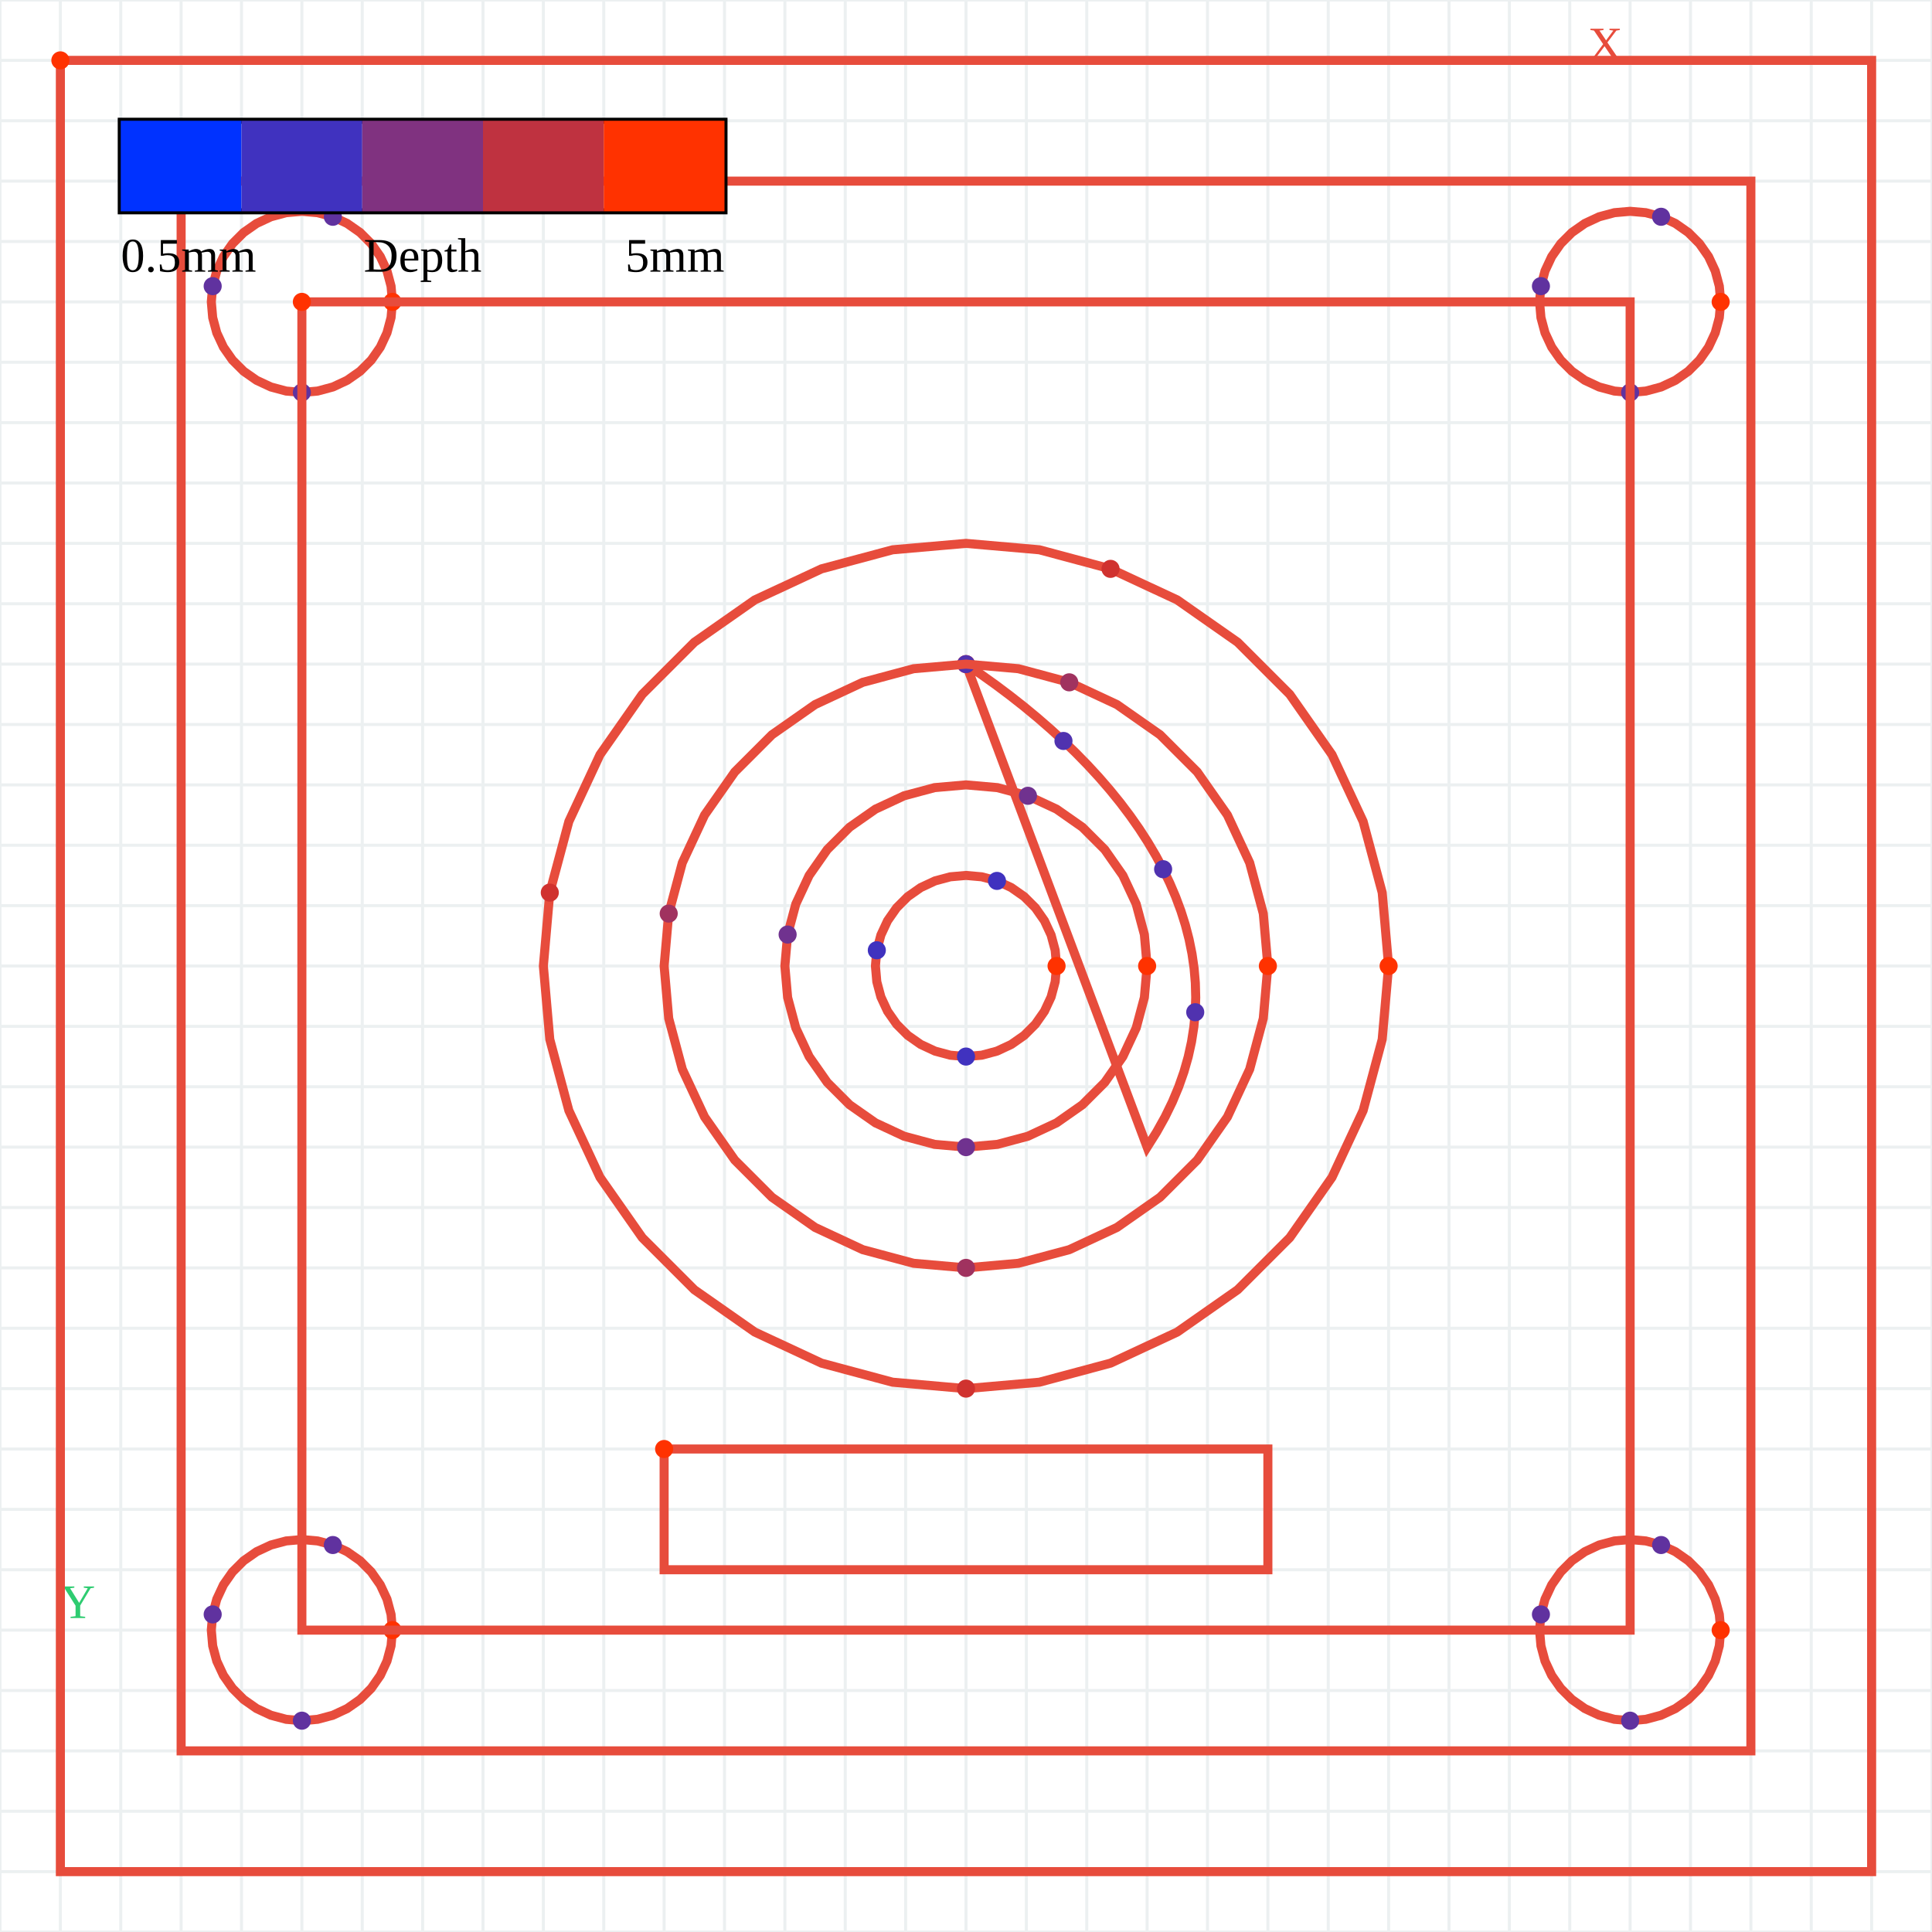
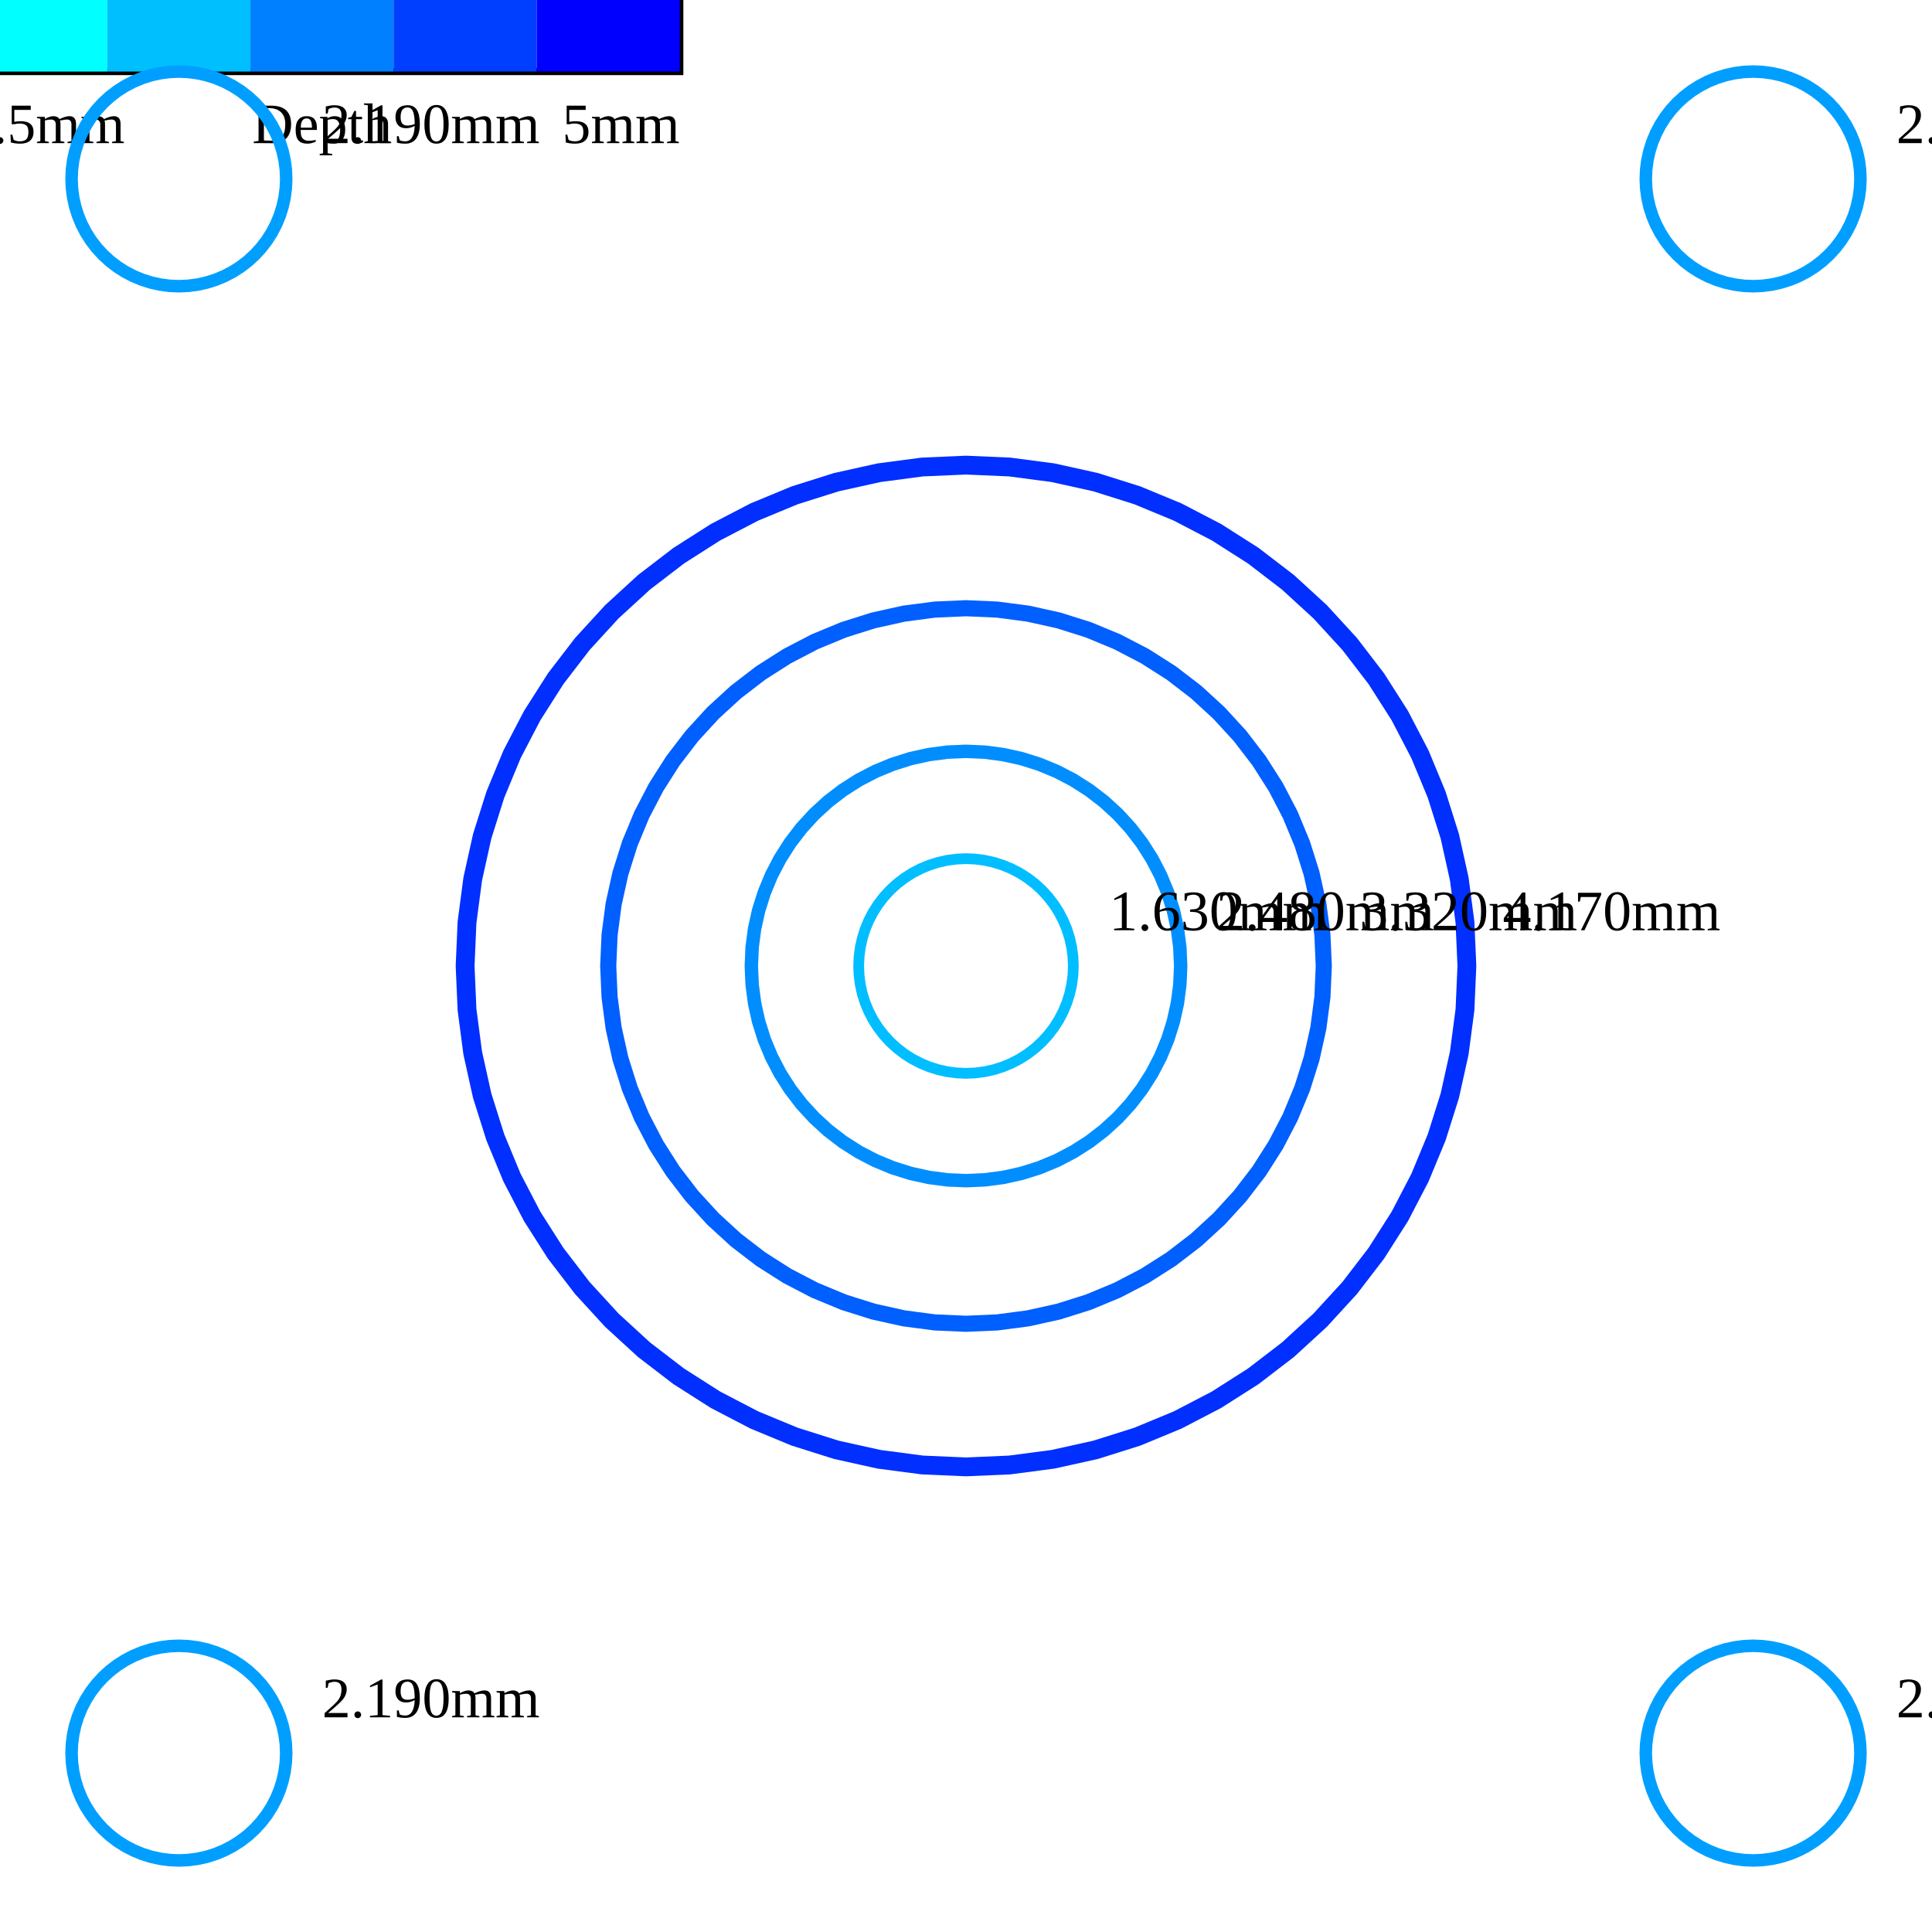
- <svg xmlns="http://www.w3.org/2000/svg" width="100%" height="100%" viewBox="-10 -10 320 320" style="transform: rotateX(45deg) rotateY(45deg); transform-origin: center; transition: transform 0.5s ease;">
+ <svg xmlns="http://www.w3.org/2000/svg" width="100%" height="100%" viewBox="15 15 270 270">
  <style>
-         .toolpath-rapid { stroke: #3498db; stroke-width: 1; fill: none; stroke-dasharray: 5,2; }
-         .toolpath-cut { stroke: #e74c3c; stroke-width: 1.5; fill: none; }
-         .grid-line { stroke: #ecf0f1; stroke-width: 0.5; }
-         .axis-x { stroke: #e74c3c; stroke-width: 1; }
-         .axis-y { stroke: #2ecc71; stroke-width: 1; }
-         .axis-z { stroke: #3498db; stroke-width: 1; }
+         .toolpath { fill: none; stroke-linecap: round; stroke-linejoin: round; }
+         .depth-indicator { font-size: 8px; fill: black; }
+         .origin { stroke: red; stroke-width: 1; }
      </style>
-   <g class="grid">
-     <line class="grid-line" x1="-10" y1="-10" x2="-10" y2="310" />
-     <line class="grid-line" x1="0" y1="-10" x2="0" y2="310" />
-     <line class="grid-line" x1="10" y1="-10" x2="10" y2="310" />
-     <line class="grid-line" x1="20" y1="-10" x2="20" y2="310" />
-     <line class="grid-line" x1="30" y1="-10" x2="30" y2="310" />
-     <line class="grid-line" x1="40" y1="-10" x2="40" y2="310" />
-     <line class="grid-line" x1="50" y1="-10" x2="50" y2="310" />
-     <line class="grid-line" x1="60" y1="-10" x2="60" y2="310" />
-     <line class="grid-line" x1="70" y1="-10" x2="70" y2="310" />
-     <line class="grid-line" x1="80" y1="-10" x2="80" y2="310" />
-     <line class="grid-line" x1="90" y1="-10" x2="90" y2="310" />
-     <line class="grid-line" x1="100" y1="-10" x2="100" y2="310" />
-     <line class="grid-line" x1="110" y1="-10" x2="110" y2="310" />
-     <line class="grid-line" x1="120" y1="-10" x2="120" y2="310" />
-     <line class="grid-line" x1="130" y1="-10" x2="130" y2="310" />
-     <line class="grid-line" x1="140" y1="-10" x2="140" y2="310" />
-     <line class="grid-line" x1="150" y1="-10" x2="150" y2="310" />
-     <line class="grid-line" x1="160" y1="-10" x2="160" y2="310" />
-     <line class="grid-line" x1="170" y1="-10" x2="170" y2="310" />
-     <line class="grid-line" x1="180" y1="-10" x2="180" y2="310" />
-     <line class="grid-line" x1="190" y1="-10" x2="190" y2="310" />
-     <line class="grid-line" x1="200" y1="-10" x2="200" y2="310" />
-     <line class="grid-line" x1="210" y1="-10" x2="210" y2="310" />
-     <line class="grid-line" x1="220" y1="-10" x2="220" y2="310" />
-     <line class="grid-line" x1="230" y1="-10" x2="230" y2="310" />
-     <line class="grid-line" x1="240" y1="-10" x2="240" y2="310" />
-     <line class="grid-line" x1="250" y1="-10" x2="250" y2="310" />
-     <line class="grid-line" x1="260" y1="-10" x2="260" y2="310" />
-     <line class="grid-line" x1="270" y1="-10" x2="270" y2="310" />
-     <line class="grid-line" x1="280" y1="-10" x2="280" y2="310" />
-     <line class="grid-line" x1="290" y1="-10" x2="290" y2="310" />
-     <line class="grid-line" x1="300" y1="-10" x2="300" y2="310" />
-     <line class="grid-line" x1="310" y1="-10" x2="310" y2="310" />
-     <line class="grid-line" x1="-10" y1="-10" x2="310" y2="-10" />
-     <line class="grid-line" x1="-10" y1="0" x2="310" y2="0" />
-     <line class="grid-line" x1="-10" y1="10" x2="310" y2="10" />
-     <line class="grid-line" x1="-10" y1="20" x2="310" y2="20" />
-     <line class="grid-line" x1="-10" y1="30" x2="310" y2="30" />
-     <line class="grid-line" x1="-10" y1="40" x2="310" y2="40" />
-     <line class="grid-line" x1="-10" y1="50" x2="310" y2="50" />
-     <line class="grid-line" x1="-10" y1="60" x2="310" y2="60" />
-     <line class="grid-line" x1="-10" y1="70" x2="310" y2="70" />
-     <line class="grid-line" x1="-10" y1="80" x2="310" y2="80" />
-     <line class="grid-line" x1="-10" y1="90" x2="310" y2="90" />
-     <line class="grid-line" x1="-10" y1="100" x2="310" y2="100" />
-     <line class="grid-line" x1="-10" y1="110" x2="310" y2="110" />
-     <line class="grid-line" x1="-10" y1="120" x2="310" y2="120" />
-     <line class="grid-line" x1="-10" y1="130" x2="310" y2="130" />
-     <line class="grid-line" x1="-10" y1="140" x2="310" y2="140" />
-     <line class="grid-line" x1="-10" y1="150" x2="310" y2="150" />
-     <line class="grid-line" x1="-10" y1="160" x2="310" y2="160" />
-     <line class="grid-line" x1="-10" y1="170" x2="310" y2="170" />
-     <line class="grid-line" x1="-10" y1="180" x2="310" y2="180" />
-     <line class="grid-line" x1="-10" y1="190" x2="310" y2="190" />
-     <line class="grid-line" x1="-10" y1="200" x2="310" y2="200" />
-     <line class="grid-line" x1="-10" y1="210" x2="310" y2="210" />
-     <line class="grid-line" x1="-10" y1="220" x2="310" y2="220" />
-     <line class="grid-line" x1="-10" y1="230" x2="310" y2="230" />
-     <line class="grid-line" x1="-10" y1="240" x2="310" y2="240" />
-     <line class="grid-line" x1="-10" y1="250" x2="310" y2="250" />
-     <line class="grid-line" x1="-10" y1="260" x2="310" y2="260" />
-     <line class="grid-line" x1="-10" y1="270" x2="310" y2="270" />
-     <line class="grid-line" x1="-10" y1="280" x2="310" y2="280" />
-     <line class="grid-line" x1="-10" y1="290" x2="310" y2="290" />
-     <line class="grid-line" x1="-10" y1="300" x2="310" y2="300" />
-     <line class="grid-line" x1="-10" y1="310" x2="310" y2="310" />
-   </g>
-   <g class="axes">
-     <line class="axis-x" x1="0" y1="0" x2="248" y2="0" />
-     <line class="axis-y" x1="0" y1="0" x2="0" y2="248" />
-     <line class="axis-z" x1="0" y1="0" x2="0" y2="0" transform="rotate(-90)" />
-     <text x="253" y="0" fill="#e74c3c" font-size="8">X</text>
-     <text x="0" y="258" fill="#2ecc71" font-size="8">Y</text>
-     <text x="0" y="-10" transform="rotate(-90)" fill="#3498db" font-size="8">Z</text>
-   </g>
-   <path d="M20,20 L20,20 L20,20 L280,20 L280,280 L20,280 L20,20" class="toolpath-cut" />
-   <circle cx="20" cy="20" r="1.5" fill="rgb(255, 50, 0)" />
-   <path d="M165,150 L165,150 L164.772,152.605 L164.095,155.13 L162.99,157.5 L161.491,159.642 L159.642,161.491 L157.5,162.99 L155.13,164.095 L152.605,164.772 L150,165 L147.395,164.772 L144.87,164.095 L142.5,162.99 L140.358,161.491 L138.509,159.642 L137.01,157.5 L135.905,155.13 L135.228,152.605 L135,150 L135.228,147.395 L135.905,144.87 L137.01,142.5 L138.509,140.358 L140.358,138.509 L142.5,137.01 L144.87,135.905 L147.395,135.228 L150,135 L152.605,135.228 L155.13,135.905 L157.5,137.01 L159.642,138.509 L161.491,140.358 L162.99,142.5 L164.095,144.87 L164.772,147.395 L165,150" class="toolpath-cut" />
-   <circle cx="165" cy="150" r="1.5" fill="rgb(255, 50, 0)" />
-   <circle cx="150" cy="165" r="1.5" fill="rgb(64, 50, 191)" />
-   <circle cx="135.228" cy="147.395" r="1.5" fill="rgb(64, 50, 191)" />
-   <circle cx="155.13" cy="135.905" r="1.5" fill="rgb(64, 50, 191)" />
-   <path d="M150,100 L150,100 L150,100 L150,100 L152.476,101.69 L154.902,103.424 L157.274,105.203 L159.588,107.023 L161.841,108.885 L164.028,110.787 L166.145,112.727 L168.189,114.705 L170.156,116.719 L172.042,118.767 L173.843,120.849 L175.556,122.963 L177.175,125.108 L178.699,127.282 L180.122,129.485 L181.44,131.715 L182.651,133.97 L183.75,136.25 L184.733,138.553 L185.597,140.878 L186.337,143.223 L186.95,145.588 L187.431,147.971 L187.778,150.37 L187.985,152.785 L188.05,155.214 L187.969,157.656 L187.737,160.11 L187.35,162.574 L186.806,165.046 L186.099,167.527 L185.226,170.014 L184.184,172.506 L182.968,175.002 L181.575,177.5 L180,180 L150,100" class="toolpath-cut" />
-   <circle cx="150" cy="100" r="1.5" fill="rgb(255, 50, 0)" />
-   <circle cx="166.145" cy="112.727" r="1.5" fill="rgb(80, 50, 175)" />
-   <circle cx="182.651" cy="133.97" r="1.5" fill="rgb(80, 50, 175)" />
-   <circle cx="187.969" cy="157.656" r="1.5" fill="rgb(80, 50, 175)" />
-   <circle cx="150" cy="100" r="1.5" fill="rgb(80, 50, 175)" />
-   <path d="M55,40 L55,40 L54.772,42.605 L54.095,45.13 L52.99,47.5 L51.491,49.642 L49.642,51.491 L47.5,52.99 L45.13,54.095 L42.605,54.772 L40,55 L37.395,54.772 L34.87,54.095 L32.5,52.99 L30.358,51.491 L28.509,49.642 L27.01,47.5 L25.905,45.13 L25.228,42.605 L25,40 L25.228,37.395 L25.905,34.87 L27.01,32.5 L28.509,30.358 L30.358,28.509 L32.5,27.01 L34.87,25.905 L37.395,25.228 L40,25 L42.605,25.228 L45.13,25.905 L47.5,27.01 L49.642,28.509 L51.491,30.358 L52.99,32.5 L54.095,34.87 L54.772,37.395 L55,40" class="toolpath-cut" />
-   <circle cx="55" cy="40" r="1.5" fill="rgb(255, 50, 0)" />
-   <circle cx="40" cy="55" r="1.5" fill="rgb(96, 50, 159)" />
-   <circle cx="25.228" cy="37.395" r="1.5" fill="rgb(96, 50, 159)" />
-   <circle cx="45.13" cy="25.905" r="1.5" fill="rgb(96, 50, 159)" />
-   <path d="M275,40 L275,40 L274.772,42.605 L274.095,45.13 L272.99,47.5 L271.491,49.642 L269.642,51.491 L267.5,52.99 L265.13,54.095 L262.605,54.772 L260,55 L257.395,54.772 L254.87,54.095 L252.5,52.99 L250.358,51.491 L248.509,49.642 L247.01,47.5 L245.905,45.13 L245.228,42.605 L245,40 L245.228,37.395 L245.905,34.87 L247.01,32.5 L248.509,30.358 L250.358,28.509 L252.5,27.01 L254.87,25.905 L257.395,25.228 L260,25 L262.605,25.228 L265.13,25.905 L267.5,27.01 L269.642,28.509 L271.491,30.358 L272.99,32.5 L274.095,34.87 L274.772,37.395 L275,40" class="toolpath-cut" />
-   <circle cx="275" cy="40" r="1.5" fill="rgb(255, 50, 0)" />
-   <circle cx="260" cy="55" r="1.5" fill="rgb(96, 50, 159)" />
-   <circle cx="245.228" cy="37.395" r="1.5" fill="rgb(96, 50, 159)" />
-   <circle cx="265.13" cy="25.905" r="1.5" fill="rgb(96, 50, 159)" />
-   <path d="M55,260 L55,260 L54.772,262.605 L54.095,265.13 L52.99,267.5 L51.491,269.642 L49.642,271.491 L47.5,272.99 L45.13,274.095 L42.605,274.772 L40,275 L37.395,274.772 L34.87,274.095 L32.5,272.99 L30.358,271.491 L28.509,269.642 L27.01,267.5 L25.905,265.13 L25.228,262.605 L25,260 L25.228,257.395 L25.905,254.87 L27.01,252.5 L28.509,250.358 L30.358,248.509 L32.5,247.01 L34.87,245.905 L37.395,245.228 L40,245 L42.605,245.228 L45.13,245.905 L47.5,247.01 L49.642,248.509 L51.491,250.358 L52.99,252.5 L54.095,254.87 L54.772,257.395 L55,260" class="toolpath-cut" />
-   <circle cx="55" cy="260" r="1.5" fill="rgb(255, 50, 0)" />
-   <circle cx="40" cy="275" r="1.5" fill="rgb(96, 50, 159)" />
-   <circle cx="25.228" cy="257.395" r="1.5" fill="rgb(96, 50, 159)" />
-   <circle cx="45.13" cy="245.905" r="1.5" fill="rgb(96, 50, 159)" />
-   <path d="M275,260 L275,260 L274.772,262.605 L274.095,265.13 L272.99,267.5 L271.491,269.642 L269.642,271.491 L267.5,272.99 L265.13,274.095 L262.605,274.772 L260,275 L257.395,274.772 L254.87,274.095 L252.5,272.99 L250.358,271.491 L248.509,269.642 L247.01,267.5 L245.905,265.13 L245.228,262.605 L245,260 L245.228,257.395 L245.905,254.87 L247.01,252.5 L248.509,250.358 L250.358,248.509 L252.5,247.01 L254.87,245.905 L257.395,245.228 L260,245 L262.605,245.228 L265.13,245.905 L267.5,247.01 L269.642,248.509 L271.491,250.358 L272.99,252.5 L274.095,254.87 L274.772,257.395 L275,260" class="toolpath-cut" />
-   <circle cx="275" cy="260" r="1.5" fill="rgb(255, 50, 0)" />
-   <circle cx="260" cy="275" r="1.5" fill="rgb(96, 50, 159)" />
-   <circle cx="245.228" cy="257.395" r="1.5" fill="rgb(96, 50, 159)" />
-   <circle cx="265.13" cy="245.905" r="1.5" fill="rgb(96, 50, 159)" />
-   <path d="M180,150 L180,150 L179.544,155.209 L178.191,160.261 L175.981,165 L172.981,169.284 L169.284,172.981 L165,175.981 L160.261,178.191 L155.209,179.544 L150,180 L144.791,179.544 L139.739,178.191 L135,175.981 L130.716,172.981 L127.019,169.284 L124.019,165 L121.809,160.261 L120.456,155.209 L120,150 L120.456,144.791 L121.809,139.739 L124.019,135 L127.019,130.716 L130.716,127.019 L135,124.019 L139.739,121.809 L144.791,120.456 L150,120 L155.209,120.456 L160.261,121.809 L165,124.019 L169.284,127.019 L172.981,130.716 L175.981,135 L178.191,139.739 L179.544,144.791 L180,150" class="toolpath-cut" />
-   <circle cx="180" cy="150" r="1.5" fill="rgb(255, 50, 0)" />
-   <circle cx="150" cy="180" r="1.5" fill="rgb(112, 50, 143)" />
-   <circle cx="120.456" cy="144.791" r="1.5" fill="rgb(112, 50, 143)" />
-   <circle cx="160.261" cy="121.809" r="1.5" fill="rgb(112, 50, 143)" />
-   <path d="M40,40 L40,40 L40,40 L260,40 L260,260 L40,260 L40,40" class="toolpath-cut" />
-   <circle cx="40" cy="40" r="1.5" fill="rgb(255, 50, 0)" />
-   <path d="M200,150 L200,150 L199.24,158.682 L196.985,167.101 L193.301,175 L188.302,182.139 L182.139,188.302 L175,193.301 L167.101,196.985 L158.682,199.24 L150,200 L141.318,199.24 L132.899,196.985 L125,193.301 L117.861,188.302 L111.698,182.139 L106.699,175 L103.015,167.101 L100.76,158.682 L100,150 L100.76,141.318 L103.015,132.899 L106.699,125 L111.698,117.861 L117.861,111.698 L125,106.699 L132.899,103.015 L141.318,100.76 L150,100 L158.682,100.76 L167.101,103.015 L175,106.699 L182.139,111.698 L188.302,117.861 L193.301,125 L196.985,132.899 L199.24,141.318 L200,150" class="toolpath-cut" />
-   <circle cx="200" cy="150" r="1.5" fill="rgb(255, 50, 0)" />
-   <circle cx="150" cy="200" r="1.5" fill="rgb(160, 50, 95)" />
-   <circle cx="100.76" cy="141.318" r="1.5" fill="rgb(160, 50, 95)" />
-   <circle cx="167.101" cy="103.015" r="1.5" fill="rgb(160, 50, 95)" />
-   <path d="M100,230 L100,230 L100,230 L200,230 L200,250 L100,250 L100,230" class="toolpath-cut" />
-   <circle cx="100" cy="230" r="1.5" fill="rgb(255, 50, 0)" />
-   <path d="M220,150 L220,150 L218.937,162.155 L215.778,173.941 L210.622,185 L203.623,194.995 L194.995,203.623 L185,210.622 L173.941,215.778 L162.155,218.937 L150,220 L137.845,218.937 L126.059,215.778 L115,210.622 L105.005,203.623 L96.377,194.995 L89.378,185 L84.222,173.941 L81.063,162.155 L80,150 L81.063,137.845 L84.222,126.059 L89.378,115 L96.377,105.005 L105.005,96.377 L115,89.378 L126.059,84.222 L137.845,81.063 L150,80 L162.155,81.063 L173.941,84.222 L185,89.378 L194.995,96.377 L203.623,105.005 L210.622,115 L215.778,126.059 L218.937,137.845 L220,150" class="toolpath-cut" />
-   <circle cx="220" cy="150" r="1.5" fill="rgb(255, 50, 0)" />
-   <circle cx="150" cy="220" r="1.5" fill="rgb(208, 50, 47)" />
-   <circle cx="81.063" cy="137.845" r="1.5" fill="rgb(208, 50, 47)" />
-   <circle cx="173.941" cy="84.222" r="1.5" fill="rgb(208, 50, 47)" />
-   <path d="M0,0 L0,0 L0,0 L300,0 L300,300 L0,300 L0,0" class="toolpath-cut" />
-   <circle cx="0" cy="0" r="1.5" fill="rgb(255, 50, 0)" />
  <g transform="translate(10, 10)">
    <rect x="0" y="0" width="100" height="15" fill="none" stroke="black" stroke-width="1" />
-     <rect x="0" y="0" width="20" height="15" fill="rgb(0, 50, 255)" />
-     <rect x="20" y="0" width="20" height="15" fill="rgb(64, 50, 191)" />
-     <rect x="40" y="0" width="20" height="15" fill="rgb(128, 50, 128)" />
-     <rect x="60" y="0" width="20" height="15" fill="rgb(191, 50, 64)" />
-     <rect x="80" y="0" width="20" height="15" fill="rgb(255, 50, 0)" />
+     <rect x="0" y="0" width="20" height="15" fill="rgb(0, 255, 255)" />
+     <rect x="20" y="0" width="20" height="15" fill="rgb(0, 191, 255)" />
+     <rect x="40" y="0" width="20" height="15" fill="rgb(0, 127, 255)" />
+     <rect x="60" y="0" width="20" height="15" fill="rgb(0, 63, 255)" />
+     <rect x="80" y="0" width="20" height="15" fill="rgb(0, 0, 255)" />
    <text x="0" y="25" font-size="8">0.5mm</text>
    <text x="100" y="25" text-anchor="end" font-size="8">5mm</text>
    <text x="50" y="25" text-anchor="middle" font-size="8">Depth</text>
  </g>
+   <path d="M220,150 L219.734,156.101 L218.937,162.155 L217.615,168.117 L215.778,173.941 L213.442,179.583 L210.622,185 L207.341,190.15 L203.623,194.995 L199.497,199.497 L194.995,203.623 L190.15,207.341 L185,210.622 L179.583,213.442 L173.941,215.778 L168.117,217.615 L162.155,218.937 L156.101,219.734 L150,220 L143.899,219.734 L137.845,218.937 L131.883,217.615 L126.059,215.778 L120.417,213.442 L115,210.622 L109.85,207.341 L105.005,203.623 L100.503,199.497 L96.377,194.995 L92.659,190.15 L89.378,185 L86.558,179.583 L84.222,173.941 L82.385,168.117 L81.063,162.155 L80.266,156.101 L80,150 L80.266,143.899 L81.063,137.845 L82.385,131.883 L84.222,126.059 L86.558,120.417 L89.378,115 L92.659,109.85 L96.377,105.005 L100.503,100.503 L105.005,96.377 L109.85,92.659 L115,89.378 L120.417,86.558 L126.059,84.222 L131.883,82.385 L137.845,81.063 L143.899,80.266 L150,80 L156.101,80.266 L162.155,81.063 L168.117,82.385 L173.941,84.222 L179.583,86.558 L185,89.378 L190.15,92.659 L194.995,96.377 L199.497,100.503 L203.623,105.005 L207.341,109.85 L210.622,115 L213.442,120.417 L215.778,126.059 L217.615,131.883 L218.937,137.845 L219.734,143.899 L220,150" class="toolpath" stroke="rgb(0, 47, 255)" stroke-width="2.631" />
+   <text x="225" y="145" class="depth-indicator">4.170mm</text>
+   <path d="M200,150 L199.81,154.358 L199.24,158.682 L198.296,162.941 L196.985,167.101 L195.315,171.131 L193.301,175 L190.958,178.679 L188.302,182.139 L185.355,185.355 L182.139,188.302 L178.679,190.958 L175,193.301 L171.131,195.315 L167.101,196.985 L162.941,198.296 L158.682,199.24 L154.358,199.81 L150,200 L145.642,199.81 L141.318,199.24 L137.059,198.296 L132.899,196.985 L128.869,195.315 L125,193.301 L121.321,190.958 L117.861,188.302 L114.645,185.355 L111.698,182.139 L109.042,178.679 L106.699,175 L104.685,171.131 L103.015,167.101 L101.704,162.941 L100.76,158.682 L100.19,154.358 L100,150 L100.19,145.642 L100.76,141.318 L101.704,137.059 L103.015,132.899 L104.685,128.869 L106.699,125 L109.042,121.321 L111.698,117.861 L114.645,114.645 L117.861,111.698 L121.321,109.042 L125,106.699 L128.869,104.685 L132.899,103.015 L137.059,101.704 L141.318,100.76 L145.642,100.19 L150,100 L154.358,100.19 L158.682,100.76 L162.941,101.704 L167.101,103.015 L171.131,104.685 L175,106.699 L178.679,109.042 L182.139,111.698 L185.355,114.645 L188.302,117.861 L190.958,121.321 L193.301,125 L195.315,128.869 L196.985,132.899 L198.296,137.059 L199.24,141.318 L199.81,145.642 L200,150" class="toolpath" stroke="rgb(0, 95, 255)" stroke-width="2.253" />
+   <text x="205" y="145" class="depth-indicator">3.320mm</text>
+   <path d="M180,150 L179.886,152.615 L179.544,155.209 L178.978,157.765 L178.191,160.261 L177.189,162.679 L175.981,165 L174.575,167.207 L172.981,169.284 L171.213,171.213 L169.284,172.981 L167.207,174.575 L165,175.981 L162.679,177.189 L160.261,178.191 L157.765,178.978 L155.209,179.544 L152.615,179.886 L150,180 L147.385,179.886 L144.791,179.544 L142.235,178.978 L139.739,178.191 L137.321,177.189 L135,175.981 L132.793,174.575 L130.716,172.981 L128.787,171.213 L127.019,169.284 L125.425,167.207 L124.019,165 L122.811,162.679 L121.809,160.261 L121.022,157.765 L120.456,155.209 L120.114,152.615 L120,150 L120.114,147.385 L120.456,144.791 L121.022,142.235 L121.809,139.739 L122.811,137.321 L124.019,135 L125.425,132.793 L127.019,130.716 L128.787,128.787 L130.716,127.019 L132.793,125.425 L135,124.019 L137.321,122.811 L139.739,121.809 L142.235,121.022 L144.791,120.456 L147.385,120.114 L150,120 L152.615,120.114 L155.209,120.456 L157.765,121.022 L160.261,121.809 L162.679,122.811 L165,124.019 L167.207,125.425 L169.284,127.019 L171.213,128.787 L172.981,130.716 L174.575,132.793 L175.981,135 L177.189,137.321 L178.191,139.739 L178.978,142.235 L179.544,144.791 L179.886,147.385 L180,150" class="toolpath" stroke="rgb(0, 142, 255)" stroke-width="1.88" />
+   <text x="185" y="145" class="depth-indicator">2.480mm</text>
+   <path d="M165,150 L164.943,151.307 L164.772,152.605 L164.489,153.882 L164.095,155.13 L163.595,156.339 L162.99,157.5 L162.287,158.604 L161.491,159.642 L160.607,160.607 L159.642,161.491 L158.604,162.287 L157.5,162.99 L156.339,163.595 L155.13,164.095 L153.882,164.489 L152.605,164.772 L151.307,164.943 L150,165 L148.693,164.943 L147.395,164.772 L146.118,164.489 L144.87,164.095 L143.661,163.595 L142.5,162.99 L141.396,162.287 L140.358,161.491 L139.393,160.607 L138.509,159.642 L137.713,158.604 L137.01,157.5 L136.405,156.339 L135.905,155.13 L135.511,153.882 L135.228,152.605 L135.057,151.307 L135,150 L135.057,148.693 L135.228,147.395 L135.511,146.118 L135.905,144.87 L136.405,143.661 L137.01,142.5 L137.713,141.396 L138.509,140.358 L139.393,139.393 L140.358,138.509 L141.396,137.713 L142.5,137.01 L143.661,136.405 L144.87,135.905 L146.118,135.511 L147.395,135.228 L148.693,135.057 L150,135 L151.307,135.057 L152.605,135.228 L153.882,135.511 L155.13,135.905 L156.339,136.405 L157.5,137.01 L158.604,137.713 L159.642,138.509 L160.607,139.393 L161.491,140.358 L162.287,141.396 L162.99,142.5 L163.595,143.661 L164.095,144.87 L164.489,146.118 L164.772,147.395 L164.943,148.693 L165,150" class="toolpath" stroke="rgb(0, 190, 255)" stroke-width="1.502" />
+   <text x="170" y="145" class="depth-indicator">1.630mm</text>
+   <path d="M55,40 L54.943,41.307 L54.772,42.605 L54.489,43.882 L54.095,45.13 L53.595,46.339 L52.99,47.5 L52.287,48.604 L51.491,49.642 L50.607,50.607 L49.642,51.491 L48.604,52.287 L47.5,52.99 L46.339,53.595 L45.13,54.095 L43.882,54.489 L42.605,54.772 L41.307,54.943 L40,55 L38.693,54.943 L37.395,54.772 L36.118,54.489 L34.87,54.095 L33.661,53.595 L32.5,52.99 L31.396,52.287 L30.358,51.491 L29.393,50.607 L28.509,49.642 L27.713,48.604 L27.01,47.5 L26.405,46.339 L25.905,45.13 L25.511,43.882 L25.228,42.605 L25.057,41.307 L25,40 L25.057,38.693 L25.228,37.395 L25.511,36.118 L25.905,34.87 L26.405,33.661 L27.01,32.5 L27.713,31.396 L28.509,30.358 L29.393,29.393 L30.358,28.509 L31.396,27.713 L32.5,27.01 L33.661,26.405 L34.87,25.905 L36.118,25.511 L37.395,25.228 L38.693,25.057 L40,25 L41.307,25.057 L42.605,25.228 L43.882,25.511 L45.13,25.905 L46.339,26.405 L47.5,27.01 L48.604,27.713 L49.642,28.509 L50.607,29.393 L51.491,30.358 L52.287,31.396 L52.99,32.5 L53.595,33.661 L54.095,34.87 L54.489,36.118 L54.772,37.395 L54.943,38.693 L55,40" class="toolpath" stroke="rgb(0, 159, 255)" stroke-width="1.751" />
+   <text x="60" y="35" class="depth-indicator">2.190mm</text>
+   <path d="M275,40 L274.943,41.307 L274.772,42.605 L274.489,43.882 L274.095,45.13 L273.595,46.339 L272.99,47.5 L272.287,48.604 L271.491,49.642 L270.607,50.607 L269.642,51.491 L268.604,52.287 L267.5,52.99 L266.339,53.595 L265.13,54.095 L263.882,54.489 L262.605,54.772 L261.307,54.943 L260,55 L258.693,54.943 L257.395,54.772 L256.118,54.489 L254.87,54.095 L253.661,53.595 L252.5,52.99 L251.396,52.287 L250.358,51.491 L249.393,50.607 L248.509,49.642 L247.713,48.604 L247.01,47.5 L246.405,46.339 L245.905,45.13 L245.511,43.882 L245.228,42.605 L245.057,41.307 L245,40 L245.057,38.693 L245.228,37.395 L245.511,36.118 L245.905,34.87 L246.405,33.661 L247.01,32.5 L247.713,31.396 L248.509,30.358 L249.393,29.393 L250.358,28.509 L251.396,27.713 L252.5,27.01 L253.661,26.405 L254.87,25.905 L256.118,25.511 L257.395,25.228 L258.693,25.057 L260,25 L261.307,25.057 L262.605,25.228 L263.882,25.511 L265.13,25.905 L266.339,26.405 L267.5,27.01 L268.604,27.713 L269.642,28.509 L270.607,29.393 L271.491,30.358 L272.287,31.396 L272.99,32.5 L273.595,33.661 L274.095,34.87 L274.489,36.118 L274.772,37.395 L274.943,38.693 L275,40" class="toolpath" stroke="rgb(0, 159, 255)" stroke-width="1.751" />
+   <text x="280" y="35" class="depth-indicator">2.190mm</text>
+   <path d="M55,260 L54.943,261.307 L54.772,262.605 L54.489,263.882 L54.095,265.13 L53.595,266.339 L52.99,267.5 L52.287,268.604 L51.491,269.642 L50.607,270.607 L49.642,271.491 L48.604,272.287 L47.5,272.99 L46.339,273.595 L45.13,274.095 L43.882,274.489 L42.605,274.772 L41.307,274.943 L40,275 L38.693,274.943 L37.395,274.772 L36.118,274.489 L34.87,274.095 L33.661,273.595 L32.5,272.99 L31.396,272.287 L30.358,271.491 L29.393,270.607 L28.509,269.642 L27.713,268.604 L27.01,267.5 L26.405,266.339 L25.905,265.13 L25.511,263.882 L25.228,262.605 L25.057,261.307 L25,260 L25.057,258.693 L25.228,257.395 L25.511,256.118 L25.905,254.87 L26.405,253.661 L27.01,252.5 L27.713,251.396 L28.509,250.358 L29.393,249.393 L30.358,248.509 L31.396,247.713 L32.5,247.01 L33.661,246.405 L34.87,245.905 L36.118,245.511 L37.395,245.228 L38.693,245.057 L40,245 L41.307,245.057 L42.605,245.228 L43.882,245.511 L45.13,245.905 L46.339,246.405 L47.5,247.01 L48.604,247.713 L49.642,248.509 L50.607,249.393 L51.491,250.358 L52.287,251.396 L52.99,252.5 L53.595,253.661 L54.095,254.87 L54.489,256.118 L54.772,257.395 L54.943,258.693 L55,260" class="toolpath" stroke="rgb(0, 159, 255)" stroke-width="1.751" />
+   <text x="60" y="255" class="depth-indicator">2.190mm</text>
+   <path d="M275,260 L274.943,261.307 L274.772,262.605 L274.489,263.882 L274.095,265.13 L273.595,266.339 L272.99,267.5 L272.287,268.604 L271.491,269.642 L270.607,270.607 L269.642,271.491 L268.604,272.287 L267.5,272.99 L266.339,273.595 L265.13,274.095 L263.882,274.489 L262.605,274.772 L261.307,274.943 L260,275 L258.693,274.943 L257.395,274.772 L256.118,274.489 L254.87,274.095 L253.661,273.595 L252.5,272.99 L251.396,272.287 L250.358,271.491 L249.393,270.607 L248.509,269.642 L247.713,268.604 L247.01,267.5 L246.405,266.339 L245.905,265.13 L245.511,263.882 L245.228,262.605 L245.057,261.307 L245,260 L245.057,258.693 L245.228,257.395 L245.511,256.118 L245.905,254.87 L246.405,253.661 L247.01,252.5 L247.713,251.396 L248.509,250.358 L249.393,249.393 L250.358,248.509 L251.396,247.713 L252.5,247.01 L253.661,246.405 L254.87,245.905 L256.118,245.511 L257.395,245.228 L258.693,245.057 L260,245 L261.307,245.057 L262.605,245.228 L263.882,245.511 L265.13,245.905 L266.339,246.405 L267.5,247.01 L268.604,247.713 L269.642,248.509 L270.607,249.393 L271.491,250.358 L272.287,251.396 L272.99,252.5 L273.595,253.661 L274.095,254.87 L274.489,256.118 L274.772,257.395 L274.943,258.693 L275,260" class="toolpath" stroke="rgb(0, 159, 255)" stroke-width="1.751" />
+   <text x="280" y="255" class="depth-indicator">2.190mm</text>
+   <g class="origin">
+     <line x1="-10" y1="0" x2="10" y2="0" />
+     <line x1="0" y1="-10" x2="0" y2="10" />
+     <circle cx="0" cy="0" r="2" fill="red" />
+   </g>
</svg>
